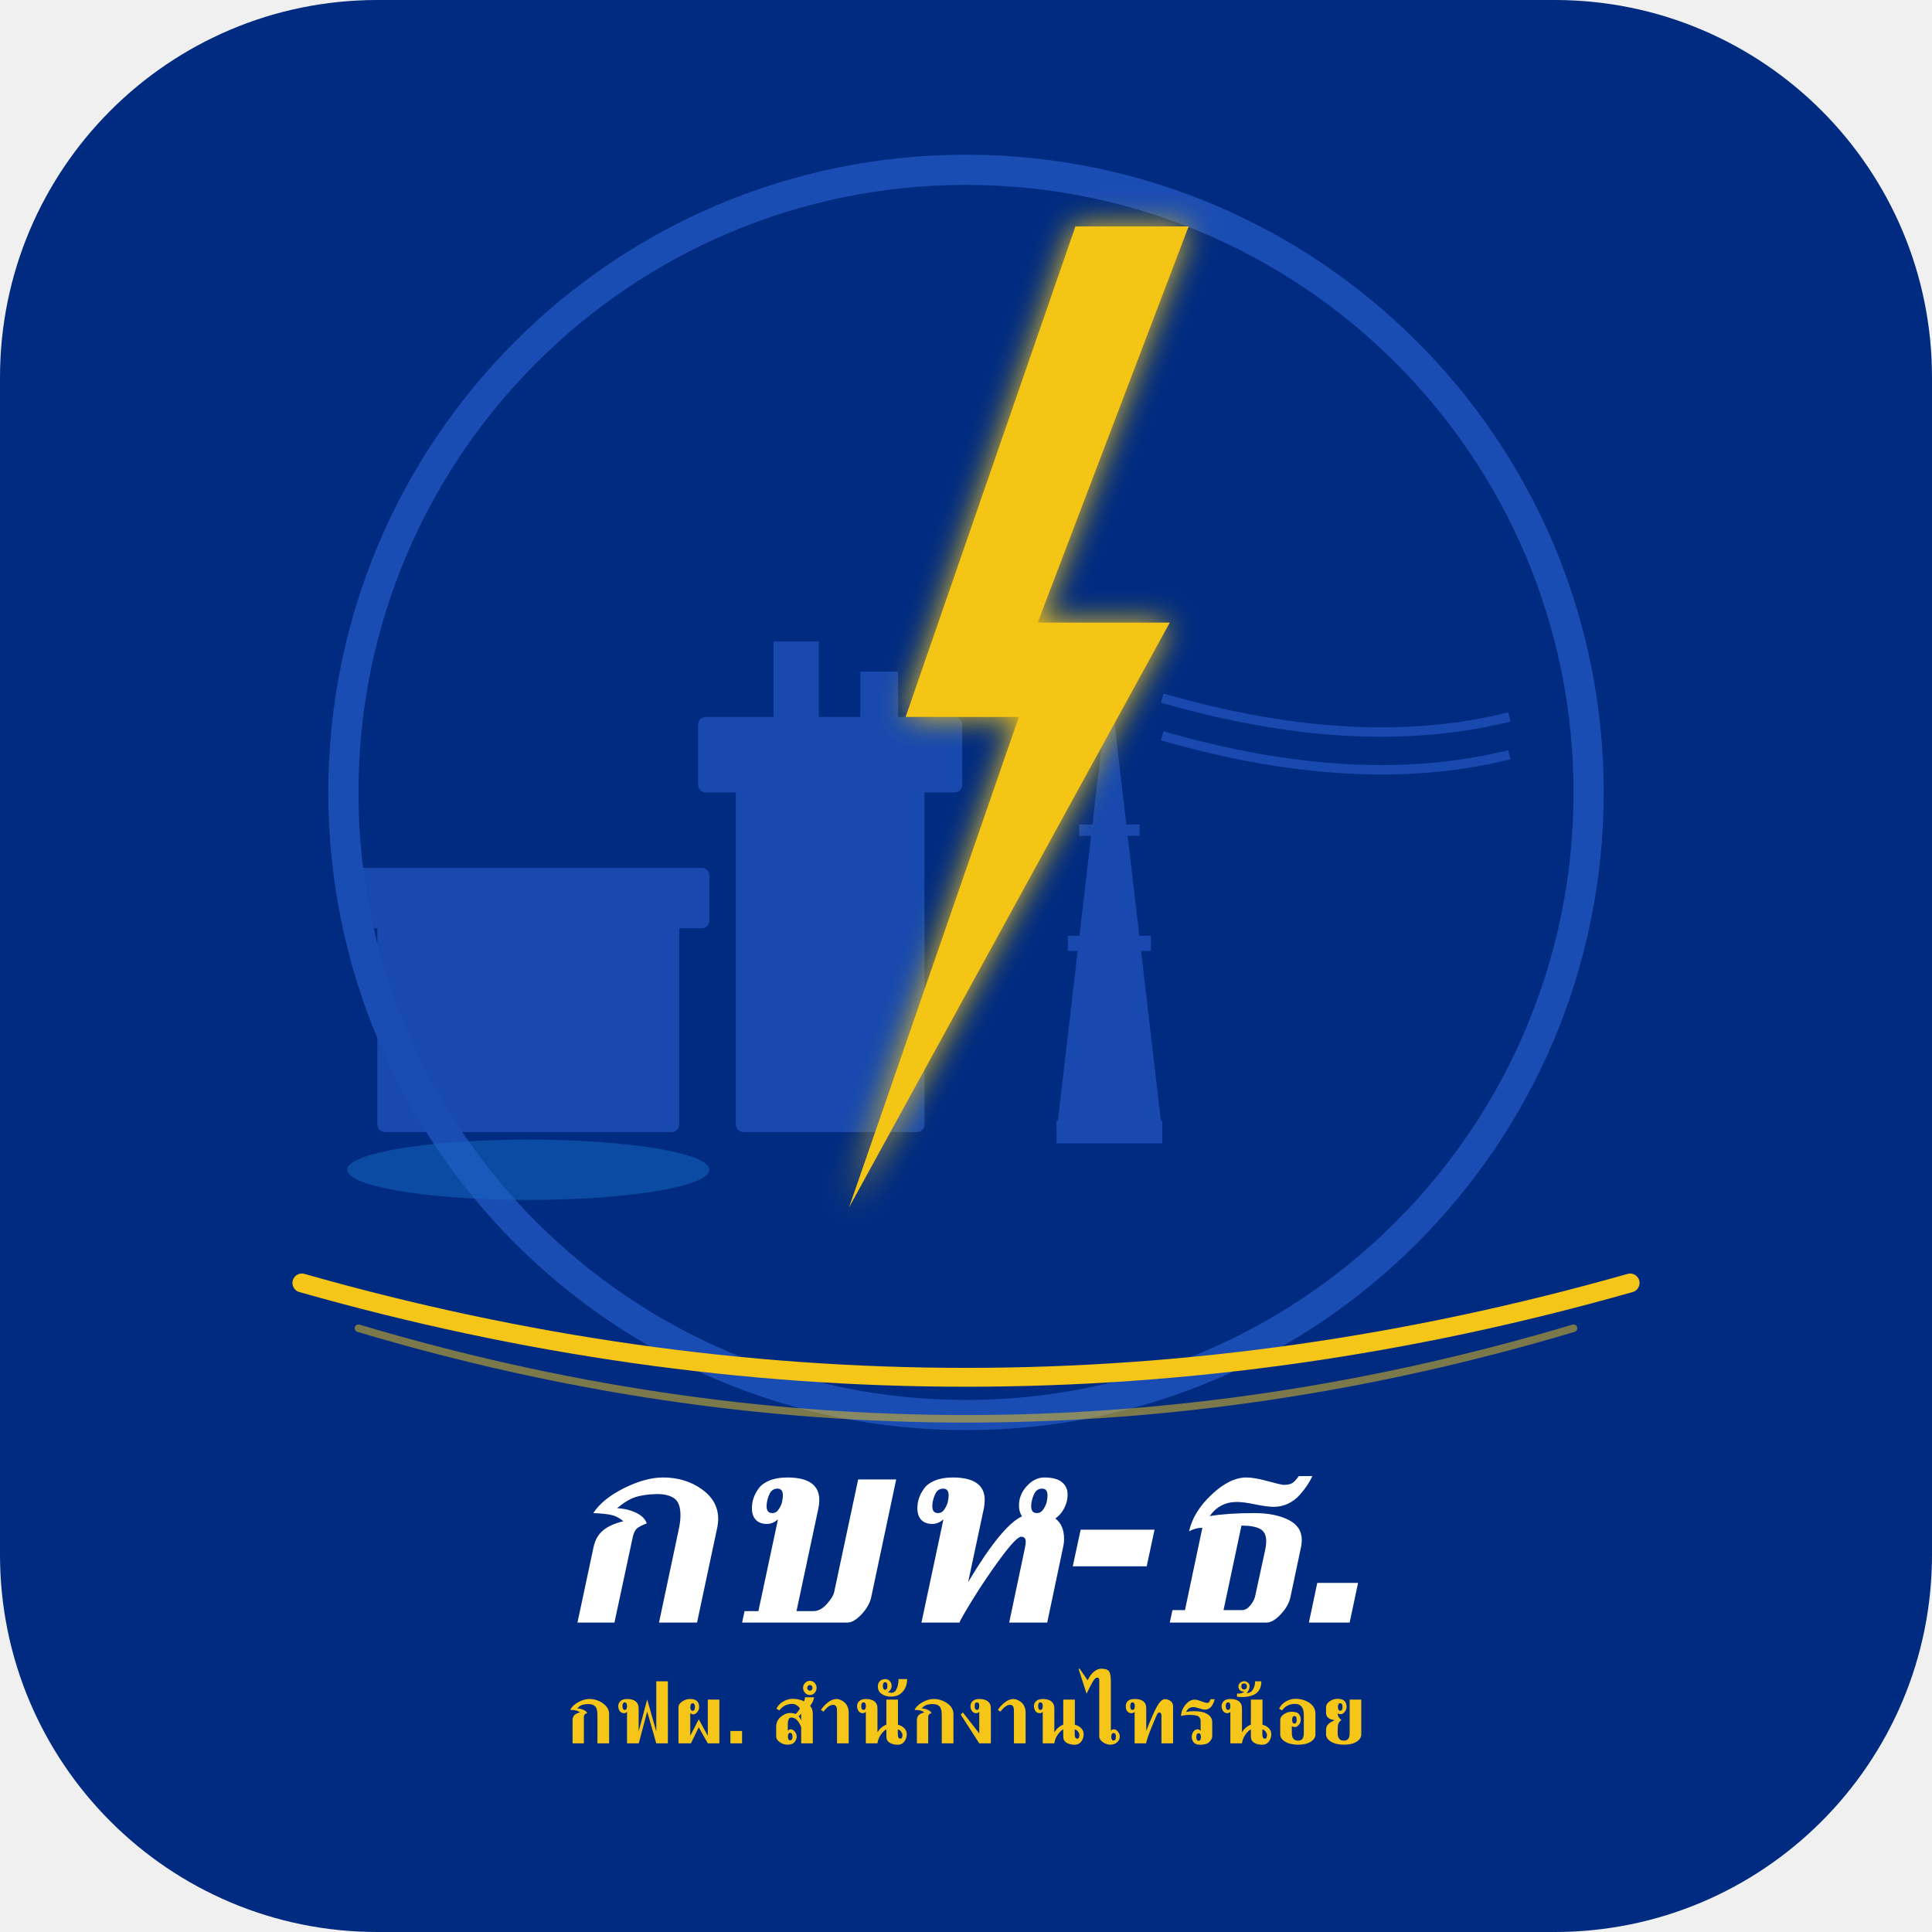
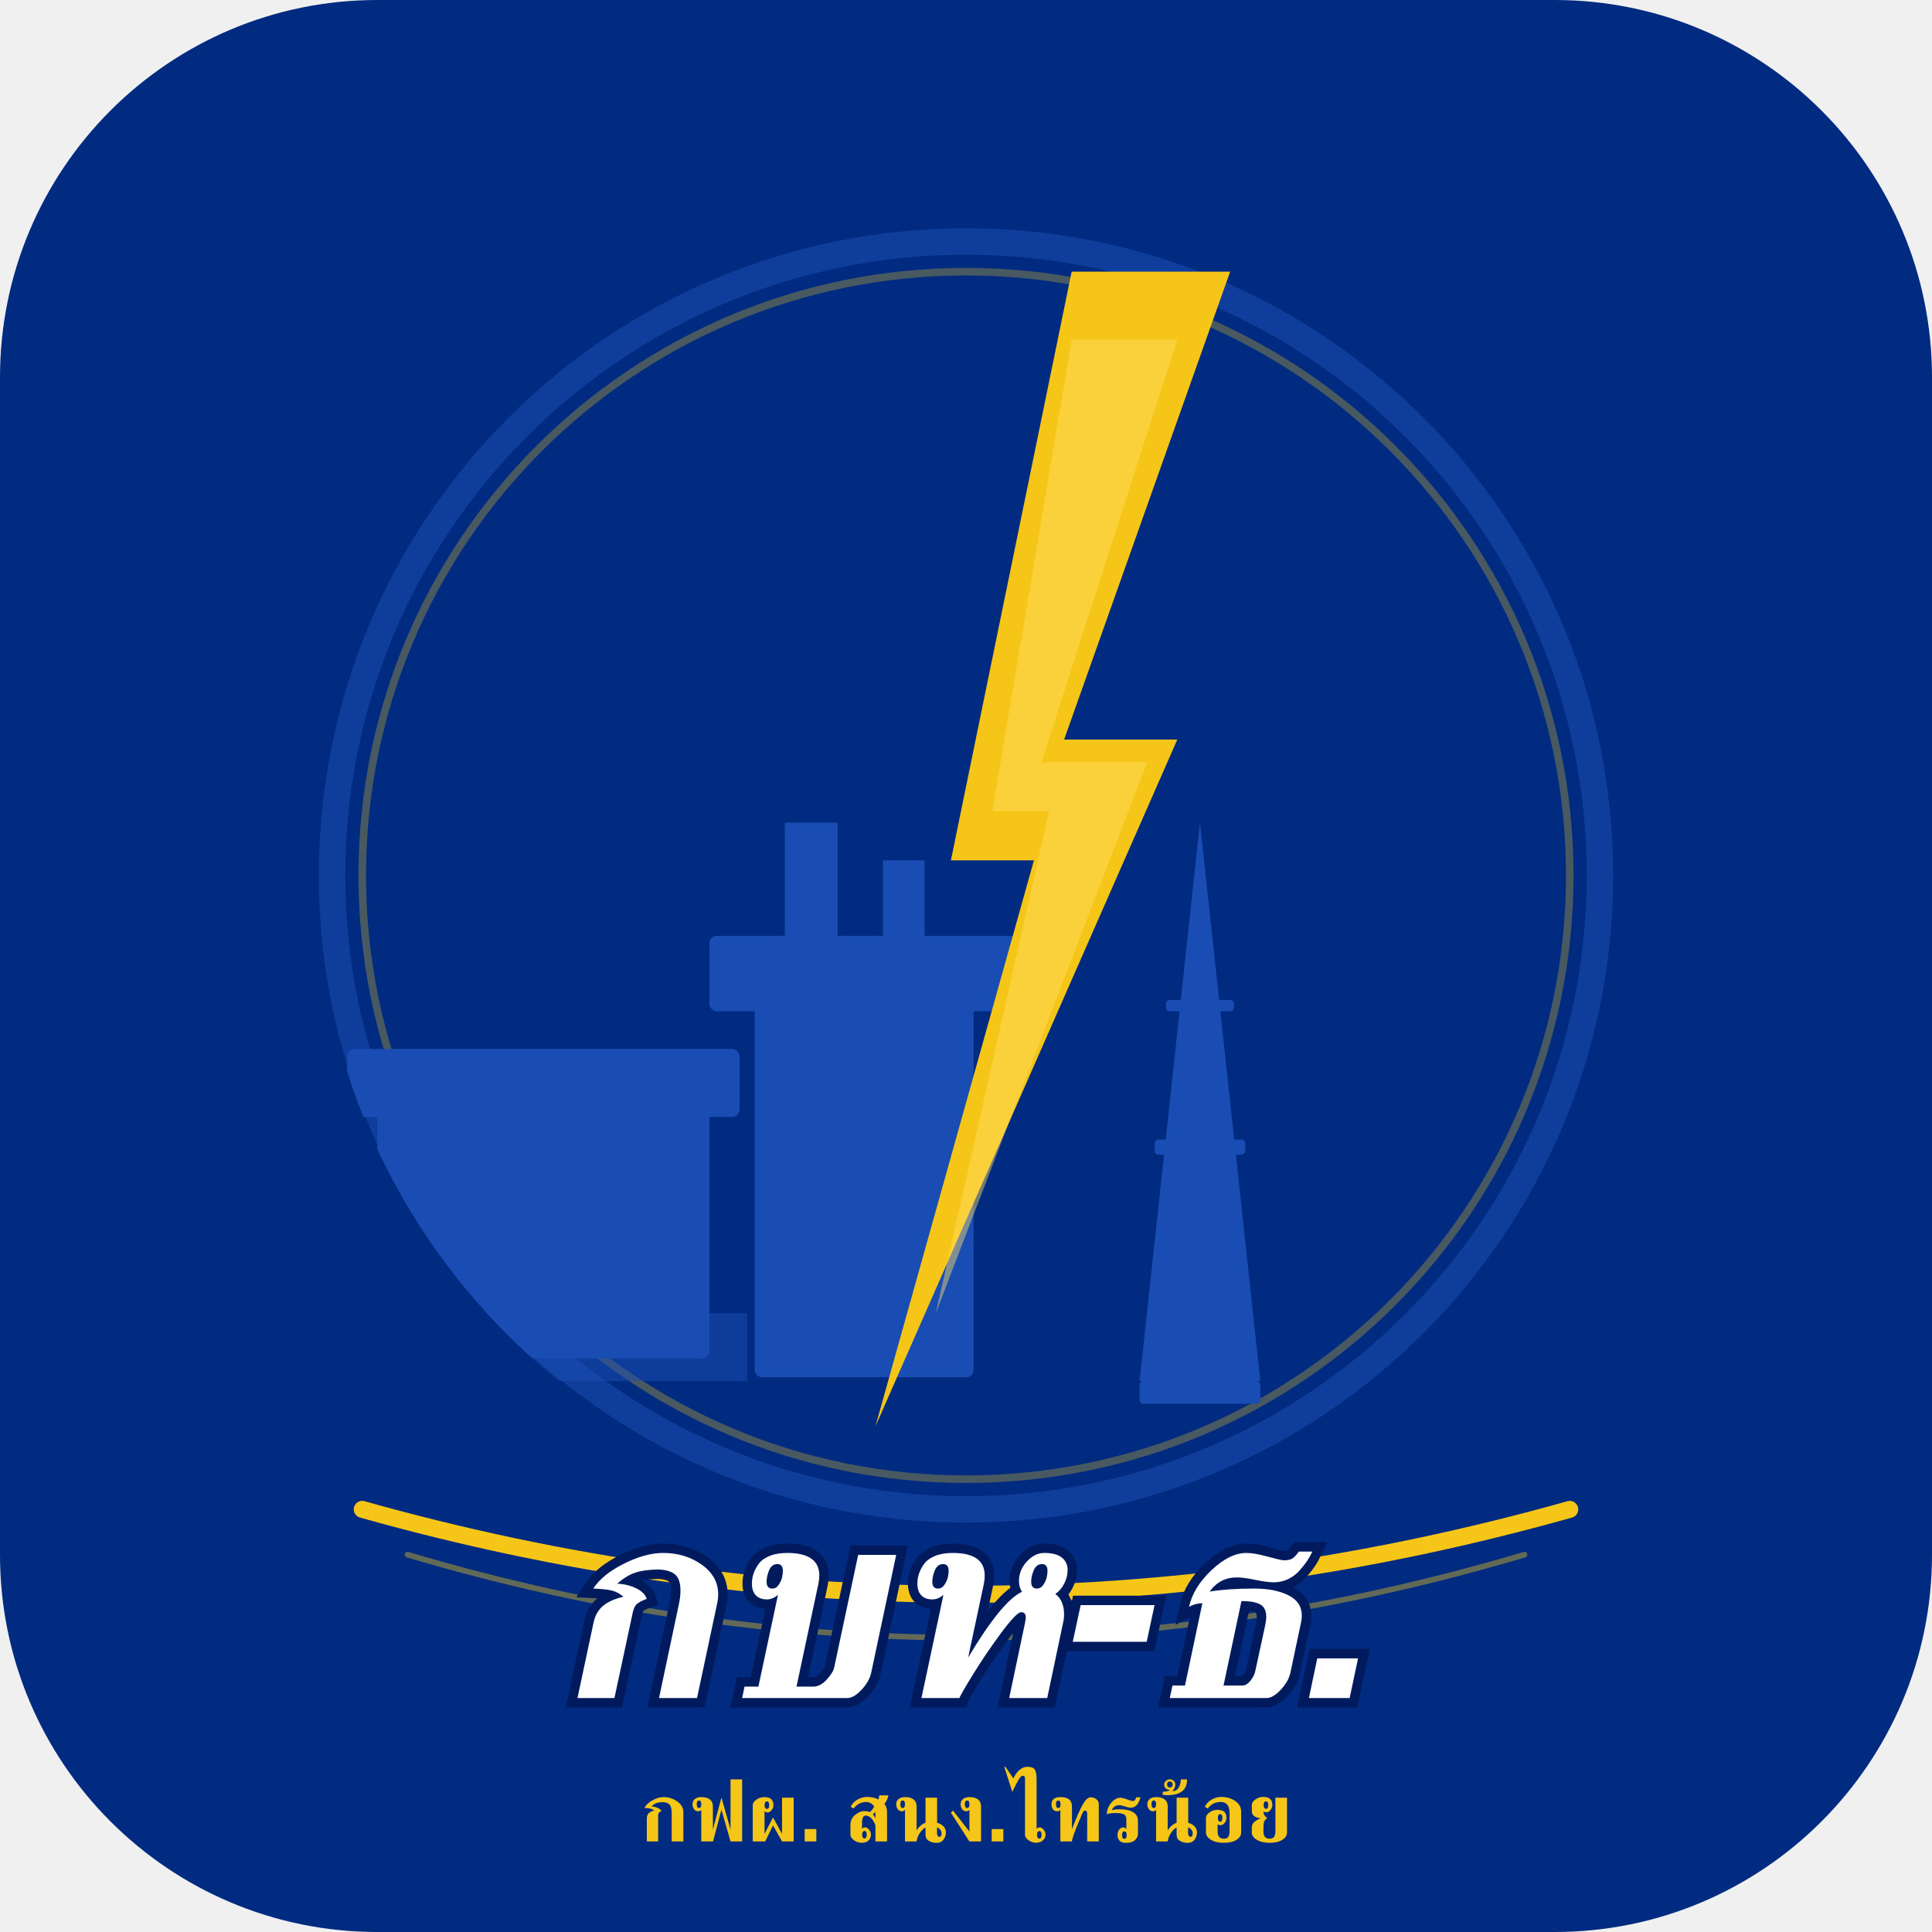
<svg xmlns="http://www.w3.org/2000/svg" viewBox="0 0 512 512">
+   <defs>
+     <clipPath id="cc">
+       <circle cx="256" cy="232" r="172" />
+     </clipPath>
+   </defs>
  <rect width="512" height="512" rx="100" fill="#002B80" />
-   <circle cx="256" cy="210" r="165" fill="none" stroke="#1a4db3" stroke-width="8" />
-   <g fill="#1a4db3" opacity="0.9">
-     <rect x="100" y="240" width="80" height="60" rx="2" />
-     <rect x="92" y="230" width="96" height="16" rx="2" />
-     <ellipse cx="140" cy="310" rx="48" ry="8" fill="#1565c0" opacity="0.6" />
-     <rect x="195" y="200" width="50" height="100" rx="2" />
-     <rect x="185" y="190" width="70" height="20" rx="2" />
-     <rect x="205" y="170" width="12" height="35" />
-     <rect x="228" y="178" width="10" height="27" />
-     <polygon points="280,300 294,180 308,300" fill="#1a4db3" />
-     <line x1="280" y1="300" x2="308" y2="300" stroke="#1a4db3" stroke-width="6" />
-     <line x1="283" y1="250" x2="305" y2="250" stroke="#1a4db3" stroke-width="4" />
-     <line x1="286" y1="220" x2="302" y2="220" stroke="#1a4db3" stroke-width="3" />
-     <path d="M 308 185 Q 360 200 400 190" stroke="#1a4db3" stroke-width="2.5" fill="none" />
-     <path d="M 308 195 Q 360 210 400 200" stroke="#1a4db3" stroke-width="2.5" fill="none" />
+   <circle cx="256" cy="232" r="168" fill="none" stroke="#1a4db3" stroke-width="7" opacity="0.55" />
+   <circle cx="256" cy="232" r="160" fill="none" stroke="#F5C518" stroke-width="2" opacity="0.3" />
+   <g clip-path="url(#cc)" fill="#1a4db3">
+     <rect x="100" y="290" width="88" height="70" rx="2" />
+     <rect x="92" y="278" width="104" height="18" rx="2" />
+     <rect x="90" y="348" width="108" height="18" rx="0" opacity="0.5" />
+     <rect x="200" y="260" width="58" height="105" rx="2" />
+     <rect x="188" y="248" width="82" height="20" rx="2" />
+     <rect x="208" y="218" width="14" height="38" />
+     <rect x="234" y="228" width="11" height="32" />
+     <polygon points="302,366 318,218 334,366" />
+     <rect x="302" y="366" width="32" height="6" rx="1" />
+     <rect x="306" y="302" width="24" height="4" rx="1" />
+     <rect x="309" y="265" width="18" height="3" rx="1" />
  </g>
-   <polygon points="285,60 240,190 270,190 225,320 310,165 275,165 315,60" fill="#F5C518" filter="url(#glow)" />
-   <defs>
-     <filter id="glow">
-       <feGaussianBlur stdDeviation="4" result="blur" />
-       <feMerge>
-         <feMergeNode in="blur" />
-         <feMergeNode in="SourceGraphic" />
-       </feMerge>
-     </filter>
-   </defs>
-   <path d="M 80 340 Q 256 390 432 340" stroke="#F5C518" stroke-width="5" fill="none" stroke-linecap="round" />
-   <path d="M 95 352 Q 256 400 417 352" stroke="#F5C518" stroke-width="2" fill="none" stroke-linecap="round" opacity="0.5" />
-   <text x="256" y="430" text-anchor="middle" font-family="'Arial Black', 'Helvetica Neue', sans-serif" font-size="72" font-weight="900" font-style="italic" fill="#002B80" stroke="#002B80" stroke-width="1">
-     กบห-ธ.
-   </text>
-   <text x="256" y="430" text-anchor="middle" font-family="'Arial Black', 'Helvetica Neue', sans-serif" font-size="72" font-weight="900" font-style="italic" fill="white">
-     กบห-ธ.
-   </text>
-   <text x="256" y="462" text-anchor="middle" font-family="Arial, sans-serif" font-size="22" fill="#F5C518" font-weight="bold">
-     กฟผ. สำนักงานไทรน้อย
-   </text>
+   <polygon points="284,72 252,228 274,228 232,378 312,196 282,196 326,72" fill="#F5C518" />
+   <polygon points="284,90 263,215 278,215 248,348 304,202 276,202 312,90" fill="#FFE066" opacity="0.45" />
+   <path d="M 96 400 Q 256 445 416 400" stroke="#F5C518" stroke-width="4.5" fill="none" stroke-linecap="round" />
+   <path d="M 108 412 Q 256 456 404 412" stroke="#F5C518" stroke-width="1.5" fill="none" stroke-linecap="round" opacity="0.4" />
+   <text x="256" y="450" text-anchor="middle" font-family="'Arial Black','Helvetica Neue',sans-serif" font-size="72" font-weight="900" font-style="italic" stroke="#001a5e" stroke-width="5" paint-order="stroke" fill="white">กบห-ธ.</text>
+   <text x="256" y="488" text-anchor="middle" font-family="Arial,sans-serif" font-size="22" font-weight="700" fill="#F5C518">กฟผ. สนง.ไทรน้อย</text>
</svg>
